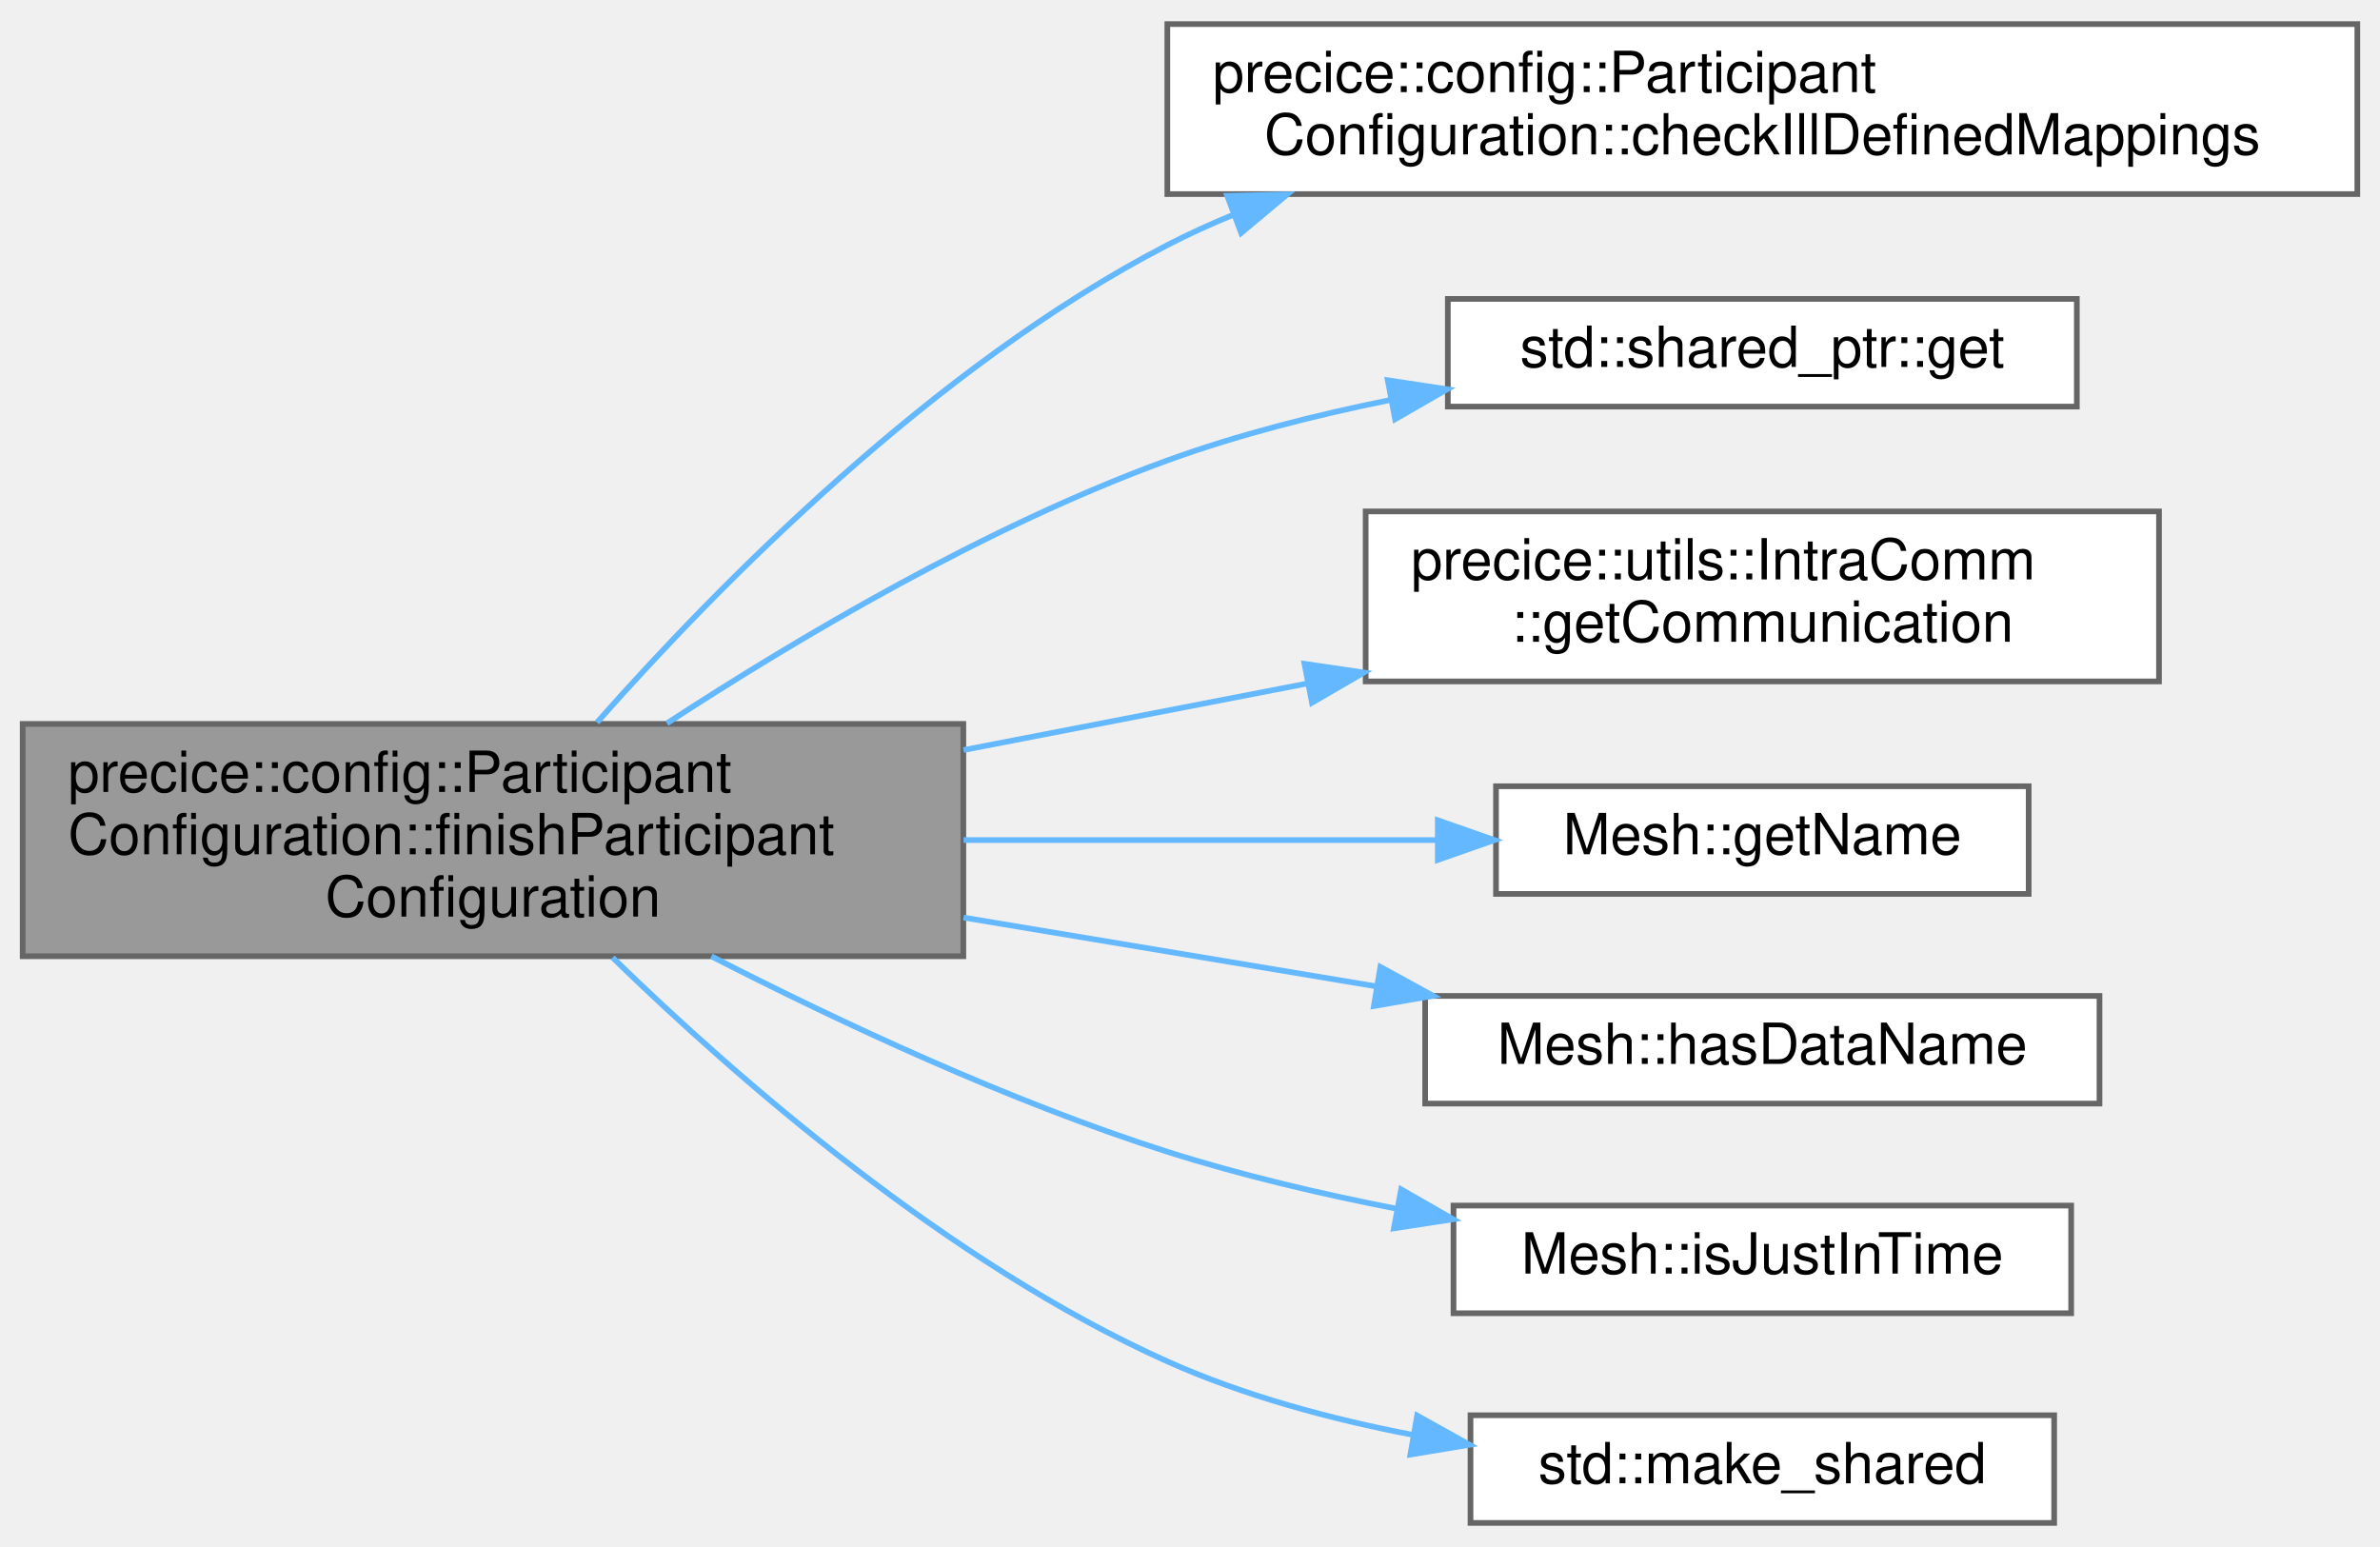
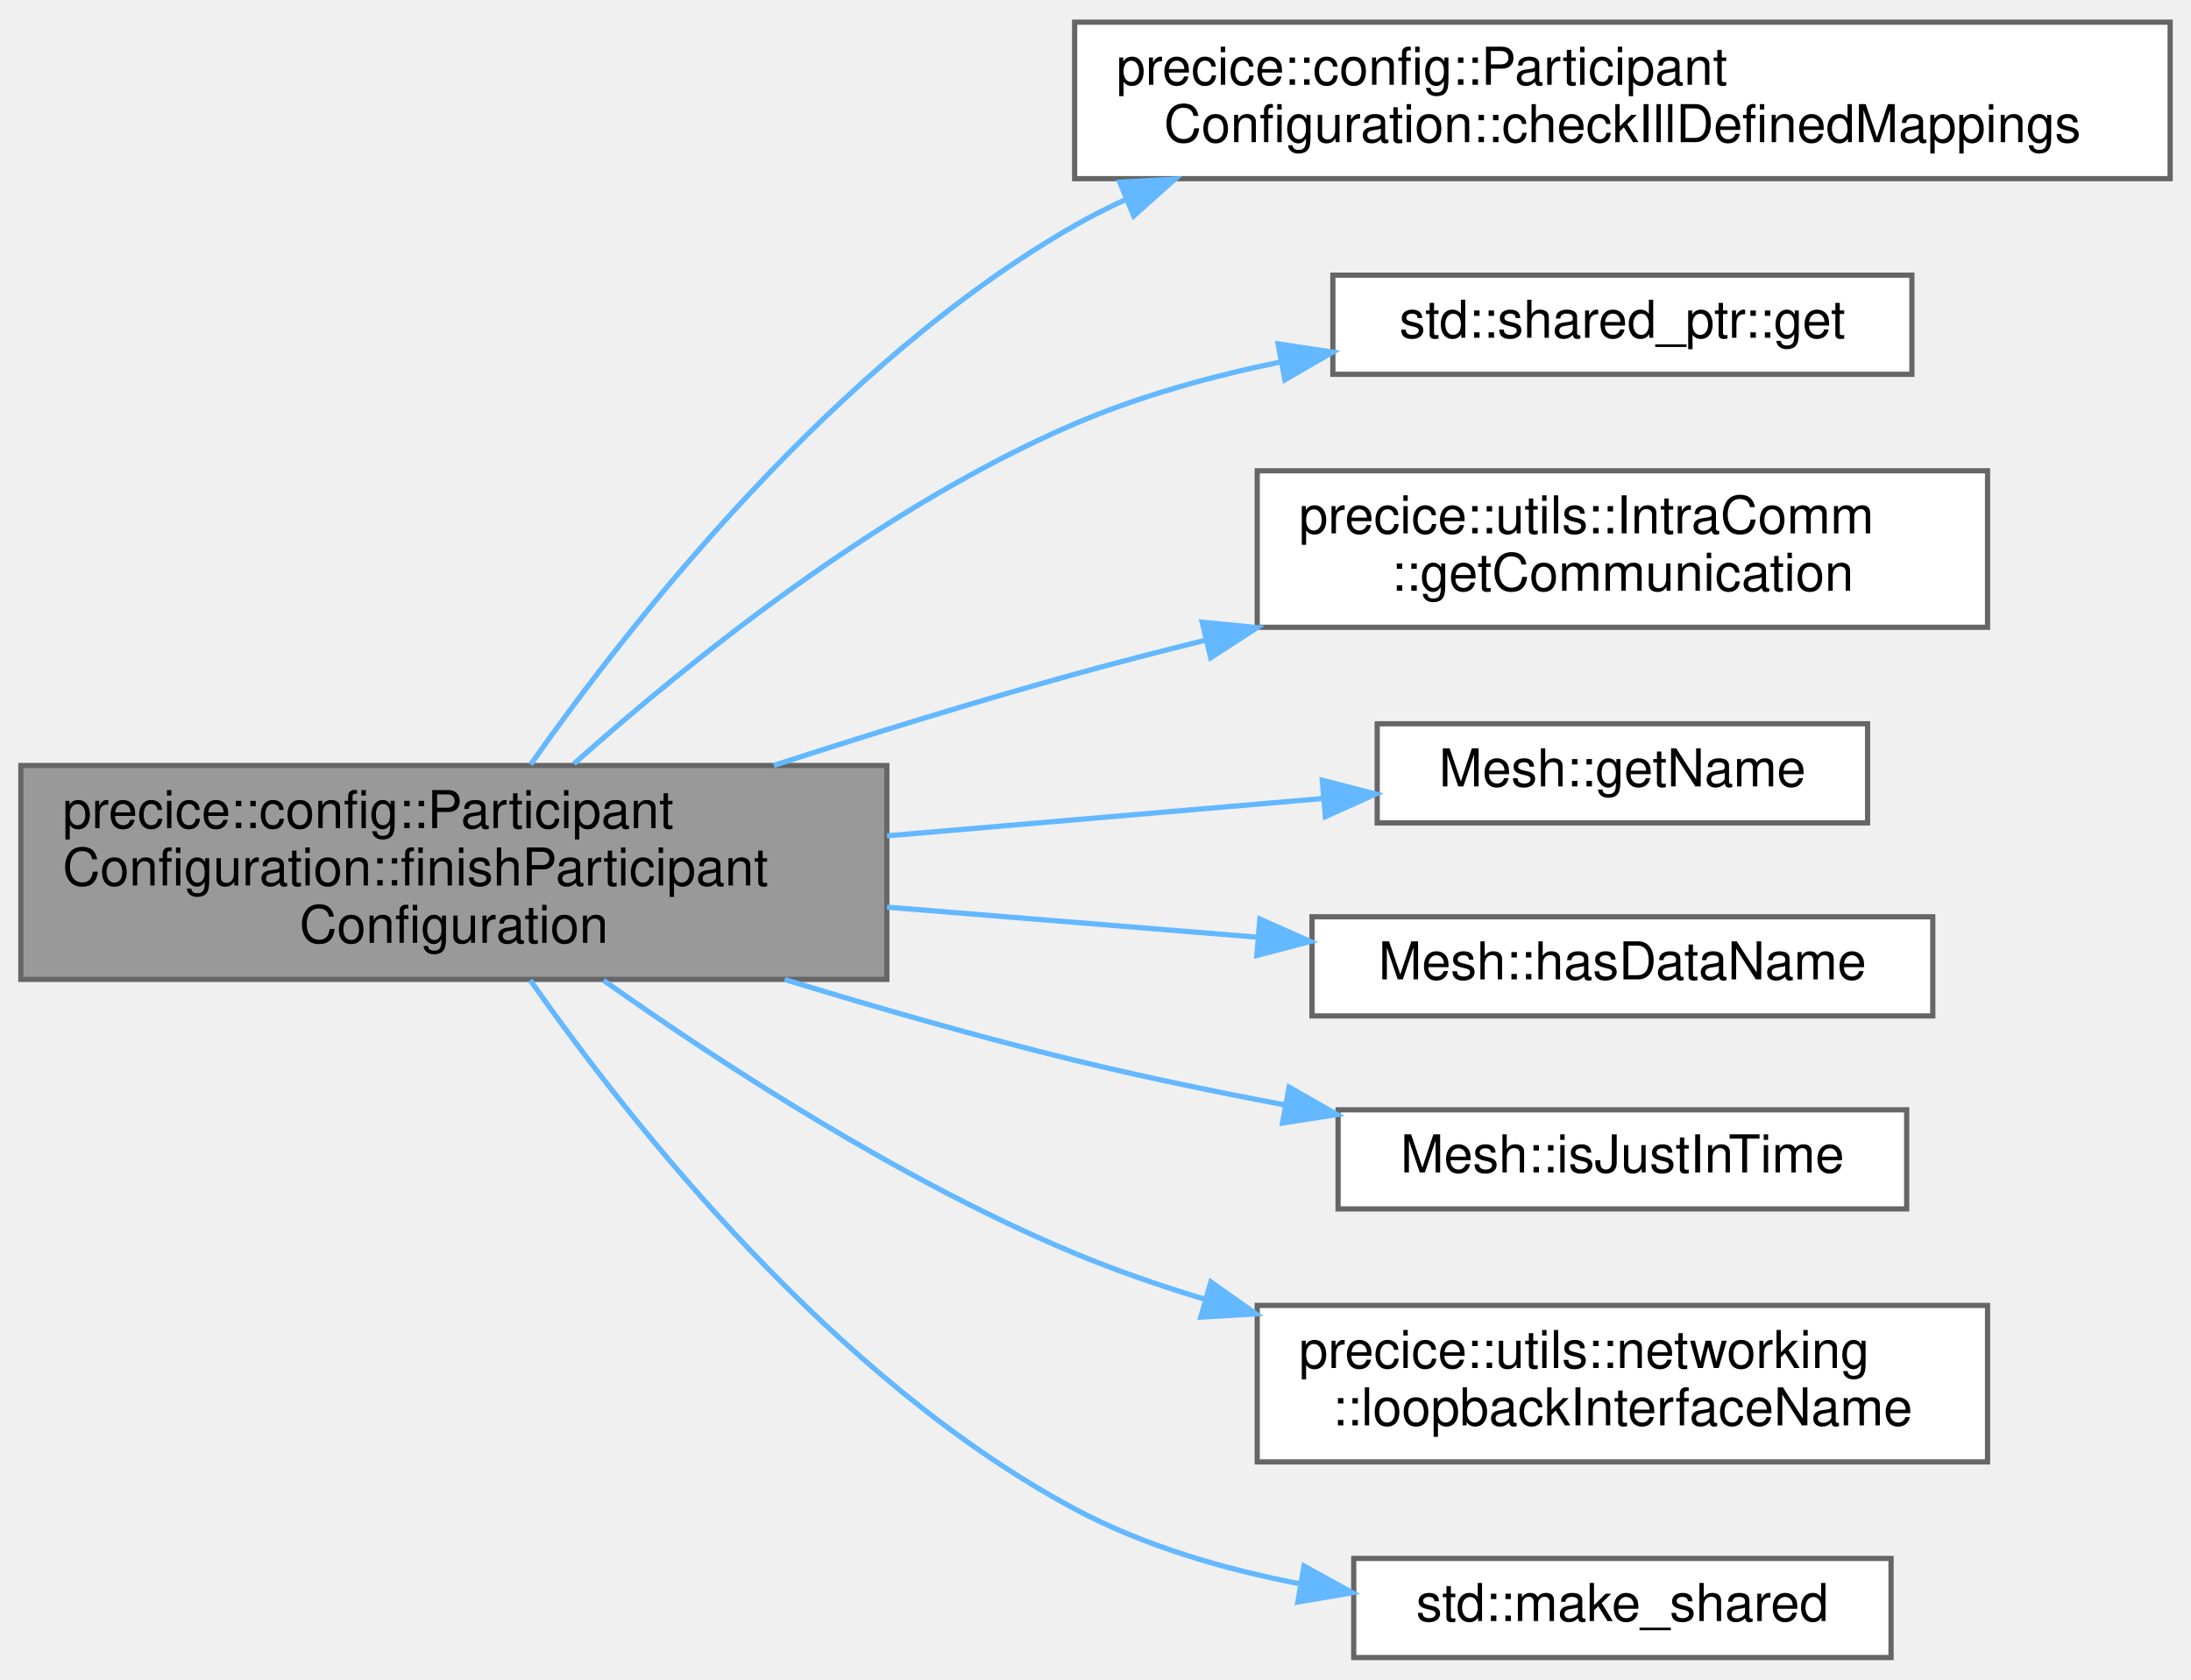
- <svg xmlns="http://www.w3.org/2000/svg" xmlns:xlink="http://www.w3.org/1999/xlink" width="420pt" height="273pt" viewBox="0.00 0.00 420.00 272.50">
-   <g id="graph0" class="graph" transform="scale(1 1) rotate(0) translate(4 268.5)">
+ <svg xmlns="http://www.w3.org/2000/svg" xmlns:xlink="http://www.w3.org/1999/xlink" width="420pt" height="322pt" viewBox="0.00 0.00 420.00 321.50">
+   <g id="graph0" class="graph" transform="scale(1 1) rotate(0) translate(4 317.5)">
    <g id="Node000001" class="node">
      <g id="a_Node000001">
        <a xlink:title=" ">
-           <polygon fill="#999999" stroke="#666666" points="166,-141 0,-141 0,-100 166,-100 166,-141" />
-           <text text-anchor="start" x="8" y="-129" font-family="Helvetica,sans-Serif" font-size="10.00">precice::config::Participant</text>
-           <text text-anchor="start" x="8" y="-118" font-family="Helvetica,sans-Serif" font-size="10.00">Configuration::finishParticipant</text>
-           <text text-anchor="middle" x="83" y="-107" font-family="Helvetica,sans-Serif" font-size="10.00">Configuration</text>
+           <polygon fill="#999999" stroke="#666666" points="166,-171 0,-171 0,-130 166,-130 166,-171" />
+           <text text-anchor="start" x="8" y="-159" font-family="Helvetica,sans-Serif" font-size="10.00">precice::config::Participant</text>
+           <text text-anchor="start" x="8" y="-148" font-family="Helvetica,sans-Serif" font-size="10.00">Configuration::finishParticipant</text>
+           <text text-anchor="middle" x="83" y="-137" font-family="Helvetica,sans-Serif" font-size="10.00">Configuration</text>
        </a>
      </g>
    </g>
    <g id="Node000002" class="node">
      <g id="a_Node000002">
        <a xlink:href="classprecice_1_1config_1_1ParticipantConfiguration.html#a8eaf454197a48e3325d85a8df9bf4d59" target="_top" xlink:title="Check whether a mapping to the same mesh and with similar data fields already exists.">
-           <polygon fill="white" stroke="#666666" points="412,-264.5 202,-264.5 202,-234.5 412,-234.5 412,-264.5" />
-           <text text-anchor="start" x="210" y="-252.5" font-family="Helvetica,sans-Serif" font-size="10.00">precice::config::Participant</text>
-           <text text-anchor="middle" x="307" y="-241.5" font-family="Helvetica,sans-Serif" font-size="10.00">Configuration::checkIllDefinedMappings</text>
+           <polygon fill="white" stroke="#666666" points="412,-313.5 202,-313.5 202,-283.5 412,-283.5 412,-313.5" />
+           <text text-anchor="start" x="210" y="-301.5" font-family="Helvetica,sans-Serif" font-size="10.00">precice::config::Participant</text>
+           <text text-anchor="middle" x="307" y="-290.5" font-family="Helvetica,sans-Serif" font-size="10.00">Configuration::checkIllDefinedMappings</text>
        </a>
      </g>
    </g>
    <g id="edge1_Node000001_Node000002" class="edge">
      <g id="a_edge1_Node000001_Node000002">
        <a xlink:title=" ">
-           <path fill="none" stroke="#63b8ff" d="M101.36,-141.27C122.59,-165.28 160.83,-204.22 202,-225.5 205.75,-227.44 209.66,-229.22 213.66,-230.86" />
-           <polygon fill="#63b8ff" stroke="#63b8ff" points="212.57,-234.19 223.16,-234.44 215.03,-227.64 212.57,-234.19" />
+           <path fill="none" stroke="#63b8ff" d="M97.72,-171.19C117.39,-199.13 156.31,-248.43 202,-274.5 205.21,-276.33 208.54,-278.02 211.97,-279.58" />
+           <polygon fill="#63b8ff" stroke="#63b8ff" points="210.65,-282.82 221.23,-283.42 213.33,-276.36 210.65,-282.82" />
        </a>
      </g>
    </g>
    <g id="Node000003" class="node">
      <g id="a_Node000003">
        <a target="_parent" xlink:href="http://en.cppreference.com/w/cpp/memory/shared_ptr/get.html#" xlink:title=" ">
-           <polygon fill="white" stroke="#666666" points="362.5,-216 251.5,-216 251.5,-197 362.5,-197 362.5,-216" />
-           <text text-anchor="middle" x="307" y="-204" font-family="Helvetica,sans-Serif" font-size="10.00">std::shared_ptr::get</text>
+           <polygon fill="white" stroke="#666666" points="362.5,-265 251.5,-265 251.5,-246 362.5,-246 362.5,-265" />
+           <text text-anchor="middle" x="307" y="-253" font-family="Helvetica,sans-Serif" font-size="10.00">std::shared_ptr::get</text>
        </a>
      </g>
    </g>
    <g id="edge2_Node000001_Node000003" class="edge">
      <g id="a_edge2_Node000001_Node000003">
        <a xlink:title=" ">
-           <path fill="none" stroke="#63b8ff" d="M113.69,-141.1C136.77,-156.16 170.12,-175.91 202,-187.5 214.44,-192.02 228.13,-195.5 241.37,-198.17" />
-           <polygon fill="#63b8ff" stroke="#63b8ff" points="240.9,-201.65 251.38,-200.06 242.2,-194.77 240.9,-201.65" />
+           <path fill="none" stroke="#63b8ff" d="M106.03,-171.34C128.41,-191.28 164.96,-220.61 202,-236.5 214.3,-241.78 228.03,-245.59 241.38,-248.34" />
+           <polygon fill="#63b8ff" stroke="#63b8ff" points="241,-251.83 251.48,-250.25 242.3,-244.95 241,-251.83" />
        </a>
      </g>
    </g>
    <g id="Node000004" class="node">
      <g id="a_Node000004">
        <a xlink:href="classprecice_1_1utils_1_1IntraComm.html#ad45fca6e5adf1b476ddb74f3f53e750c" target="_top" xlink:title="Intra-participant communication.">
-           <polygon fill="white" stroke="#666666" points="377,-178.5 237,-178.5 237,-148.5 377,-148.5 377,-178.5" />
-           <text text-anchor="start" x="245" y="-166.5" font-family="Helvetica,sans-Serif" font-size="10.00">precice::utils::IntraComm</text>
-           <text text-anchor="middle" x="307" y="-155.5" font-family="Helvetica,sans-Serif" font-size="10.00">::getCommunication</text>
+           <polygon fill="white" stroke="#666666" points="377,-227.5 237,-227.5 237,-197.5 377,-197.5 377,-227.5" />
+           <text text-anchor="start" x="245" y="-215.5" font-family="Helvetica,sans-Serif" font-size="10.00">precice::utils::IntraComm</text>
+           <text text-anchor="middle" x="307" y="-204.5" font-family="Helvetica,sans-Serif" font-size="10.00">::getCommunication</text>
        </a>
      </g>
    </g>
    <g id="edge3_Node000001_Node000004" class="edge">
      <g id="a_edge3_Node000001_Node000004">
        <a xlink:title=" ">
-           <path fill="none" stroke="#63b8ff" d="M166.03,-136.39C185.9,-140.24 207.09,-144.34 226.82,-148.16" />
-           <polygon fill="#63b8ff" stroke="#63b8ff" points="226.2,-151.61 236.69,-150.07 227.53,-144.74 226.2,-151.61" />
+           <path fill="none" stroke="#63b8ff" d="M144.34,-171.02C162.75,-176.98 183.12,-183.29 202,-188.5 210.09,-190.73 218.57,-192.92 227.05,-195.02" />
+           <polygon fill="#63b8ff" stroke="#63b8ff" points="226.44,-198.48 236.98,-197.44 228.09,-191.67 226.44,-198.48" />
        </a>
      </g>
    </g>
    <g id="Node000005" class="node">
      <g id="a_Node000005">
        <a xlink:href="classMesh.html#a3185fe962ba3e8fe0b3cf451681e6a48" target="_top" xlink:title="Returns the name of the mesh, as set in the config file.">
-           <polygon fill="white" stroke="#666666" points="354,-130 260,-130 260,-111 354,-111 354,-130" />
-           <text text-anchor="middle" x="307" y="-118" font-family="Helvetica,sans-Serif" font-size="10.00">Mesh::getName</text>
+           <polygon fill="white" stroke="#666666" points="354,-179 260,-179 260,-160 354,-160 354,-179" />
+           <text text-anchor="middle" x="307" y="-167" font-family="Helvetica,sans-Serif" font-size="10.00">Mesh::getName</text>
        </a>
      </g>
    </g>
    <g id="edge4_Node000001_Node000005" class="edge">
      <g id="a_edge4_Node000001_Node000005">
        <a xlink:title=" ">
-           <path fill="none" stroke="#63b8ff" d="M166.03,-120.5C193.82,-120.5 224.22,-120.5 249.56,-120.5" />
-           <polygon fill="#63b8ff" stroke="#63b8ff" points="249.73,-124 259.73,-120.5 249.73,-117 249.73,-124" />
+           <path fill="none" stroke="#63b8ff" d="M166.03,-157.52C193.82,-159.9 224.22,-162.5 249.56,-164.67" />
+           <polygon fill="#63b8ff" stroke="#63b8ff" points="249.47,-168.17 259.73,-165.54 250.07,-161.2 249.47,-168.17" />
        </a>
      </g>
    </g>
    <g id="Node000006" class="node">
      <g id="a_Node000006">
        <a xlink:href="classMesh.html#a6ce1cc56be089df5fe00f7662120c893" target="_top" xlink:title="Returns whether Mesh has Data with the dataName.">
-           <polygon fill="white" stroke="#666666" points="366.5,-93 247.5,-93 247.5,-74 366.5,-74 366.5,-93" />
-           <text text-anchor="middle" x="307" y="-81" font-family="Helvetica,sans-Serif" font-size="10.00">Mesh::hasDataName</text>
+           <polygon fill="white" stroke="#666666" points="366.5,-142 247.5,-142 247.5,-123 366.5,-123 366.5,-142" />
+           <text text-anchor="middle" x="307" y="-130" font-family="Helvetica,sans-Serif" font-size="10.00">Mesh::hasDataName</text>
        </a>
      </g>
    </g>
    <g id="edge5_Node000001_Node000006" class="edge">
      <g id="a_edge5_Node000001_Node000006">
        <a xlink:title=" ">
-           <path fill="none" stroke="#63b8ff" d="M166.03,-106.83C190.03,-102.83 215.96,-98.51 238.91,-94.68" />
-           <polygon fill="#63b8ff" stroke="#63b8ff" points="239.6,-98.12 248.89,-93.02 238.45,-91.21 239.6,-98.12" />
+           <path fill="none" stroke="#63b8ff" d="M166.03,-143.85C189.38,-141.96 214.57,-139.91 237.06,-138.09" />
+           <polygon fill="#63b8ff" stroke="#63b8ff" points="237.5,-141.57 247.18,-137.27 236.93,-134.59 237.5,-141.57" />
        </a>
      </g>
    </g>
    <g id="Node000007" class="node">
      <g id="a_Node000007">
        <a xlink:href="classMesh.html#a620f05848ddd0a5aa37fc94c1688ce19" target="_top" xlink:title=" ">
-           <polygon fill="white" stroke="#666666" points="361.5,-56 252.5,-56 252.5,-37 361.5,-37 361.5,-56" />
-           <text text-anchor="middle" x="307" y="-44" font-family="Helvetica,sans-Serif" font-size="10.00">Mesh::isJustInTime</text>
+           <polygon fill="white" stroke="#666666" points="361.5,-105 252.5,-105 252.5,-86 361.5,-86 361.5,-105" />
+           <text text-anchor="middle" x="307" y="-93" font-family="Helvetica,sans-Serif" font-size="10.00">Mesh::isJustInTime</text>
        </a>
      </g>
    </g>
    <g id="edge6_Node000001_Node000007" class="edge">
      <g id="a_edge6_Node000001_Node000007">
        <a xlink:title=" ">
-           <path fill="none" stroke="#63b8ff" d="M121.53,-99.99C144.24,-88.36 174.11,-74.39 202,-65.5 214.82,-61.42 228.83,-58.11 242.29,-55.48" />
-           <polygon fill="#63b8ff" stroke="#63b8ff" points="243.26,-58.86 252.45,-53.59 241.98,-51.98 243.26,-58.86" />
+           <path fill="none" stroke="#63b8ff" d="M146.4,-129.99C164.24,-124.53 183.79,-118.93 202,-114.5 214.93,-111.36 228.88,-108.47 242.24,-105.95" />
+           <polygon fill="#63b8ff" stroke="#63b8ff" points="243.11,-109.34 252.31,-104.09 241.84,-102.46 243.11,-109.34" />
        </a>
      </g>
    </g>
    <g id="Node000008" class="node">
      <g id="a_Node000008">
+         <a xlink:href="namespaceprecice_1_1utils_1_1networking.html#a23a3384e0d0c4f10f72dee9de00f2e82" target="_top" xlink:title="Returns the name of the canonical loopback interface on this system.">
+           <polygon fill="white" stroke="#666666" points="377,-67.5 237,-67.5 237,-37.5 377,-37.5 377,-67.5" />
+           <text text-anchor="start" x="245" y="-55.5" font-family="Helvetica,sans-Serif" font-size="10.00">precice::utils::networking</text>
+           <text text-anchor="middle" x="307" y="-44.5" font-family="Helvetica,sans-Serif" font-size="10.00">::loopbackInterfaceName</text>
+         </a>
+       </g>
+     </g>
+     <g id="edge7_Node000001_Node000008" class="edge">
+       <g id="a_edge7_Node000001_Node000008">
+         <a xlink:title=" ">
+           <path fill="none" stroke="#63b8ff" d="M111.71,-129.81C134.8,-113.47 169.09,-91.22 202,-77.5 209.97,-74.18 218.48,-71.24 227.06,-68.65" />
+           <polygon fill="#63b8ff" stroke="#63b8ff" points="228.11,-71.99 236.76,-65.88 226.18,-65.26 228.11,-71.99" />
+         </a>
+       </g>
+     </g>
+     <g id="Node000009" class="node">
+       <g id="a_Node000009">
        <a target="_parent" xlink:href="http://en.cppreference.com/w/cpp/memory/shared_ptr/make_shared.html#" xlink:title=" ">
          <polygon fill="white" stroke="#666666" points="358.5,-19 255.5,-19 255.5,0 358.5,0 358.5,-19" />
          <text text-anchor="middle" x="307" y="-7" font-family="Helvetica,sans-Serif" font-size="10.00">std::make_shared</text>
        </a>
      </g>
    </g>
-     <g id="edge7_Node000001_Node000008" class="edge">
-       <g id="a_edge7_Node000001_Node000008">
+     <g id="edge8_Node000001_Node000009" class="edge">
+       <g id="a_edge8_Node000001_Node000009">
        <a xlink:title=" ">
-           <path fill="none" stroke="#63b8ff" d="M104.11,-99.76C126.09,-78.38 163.36,-45.82 202,-28.5 215.47,-22.46 230.75,-18.34 245.36,-15.53" />
-           <polygon fill="#63b8ff" stroke="#63b8ff" points="246.09,-18.95 255.34,-13.79 244.89,-12.06 246.09,-18.95" />
+           <path fill="none" stroke="#63b8ff" d="M97.64,-129.85C117.21,-102.01 156.01,-53.11 202,-28.5 215.15,-21.46 230.43,-16.98 245.16,-14.14" />
+           <polygon fill="#63b8ff" stroke="#63b8ff" points="245.97,-17.55 255.24,-12.42 244.79,-10.65 245.97,-17.55" />
        </a>
      </g>
    </g>
  </g>
</svg>
